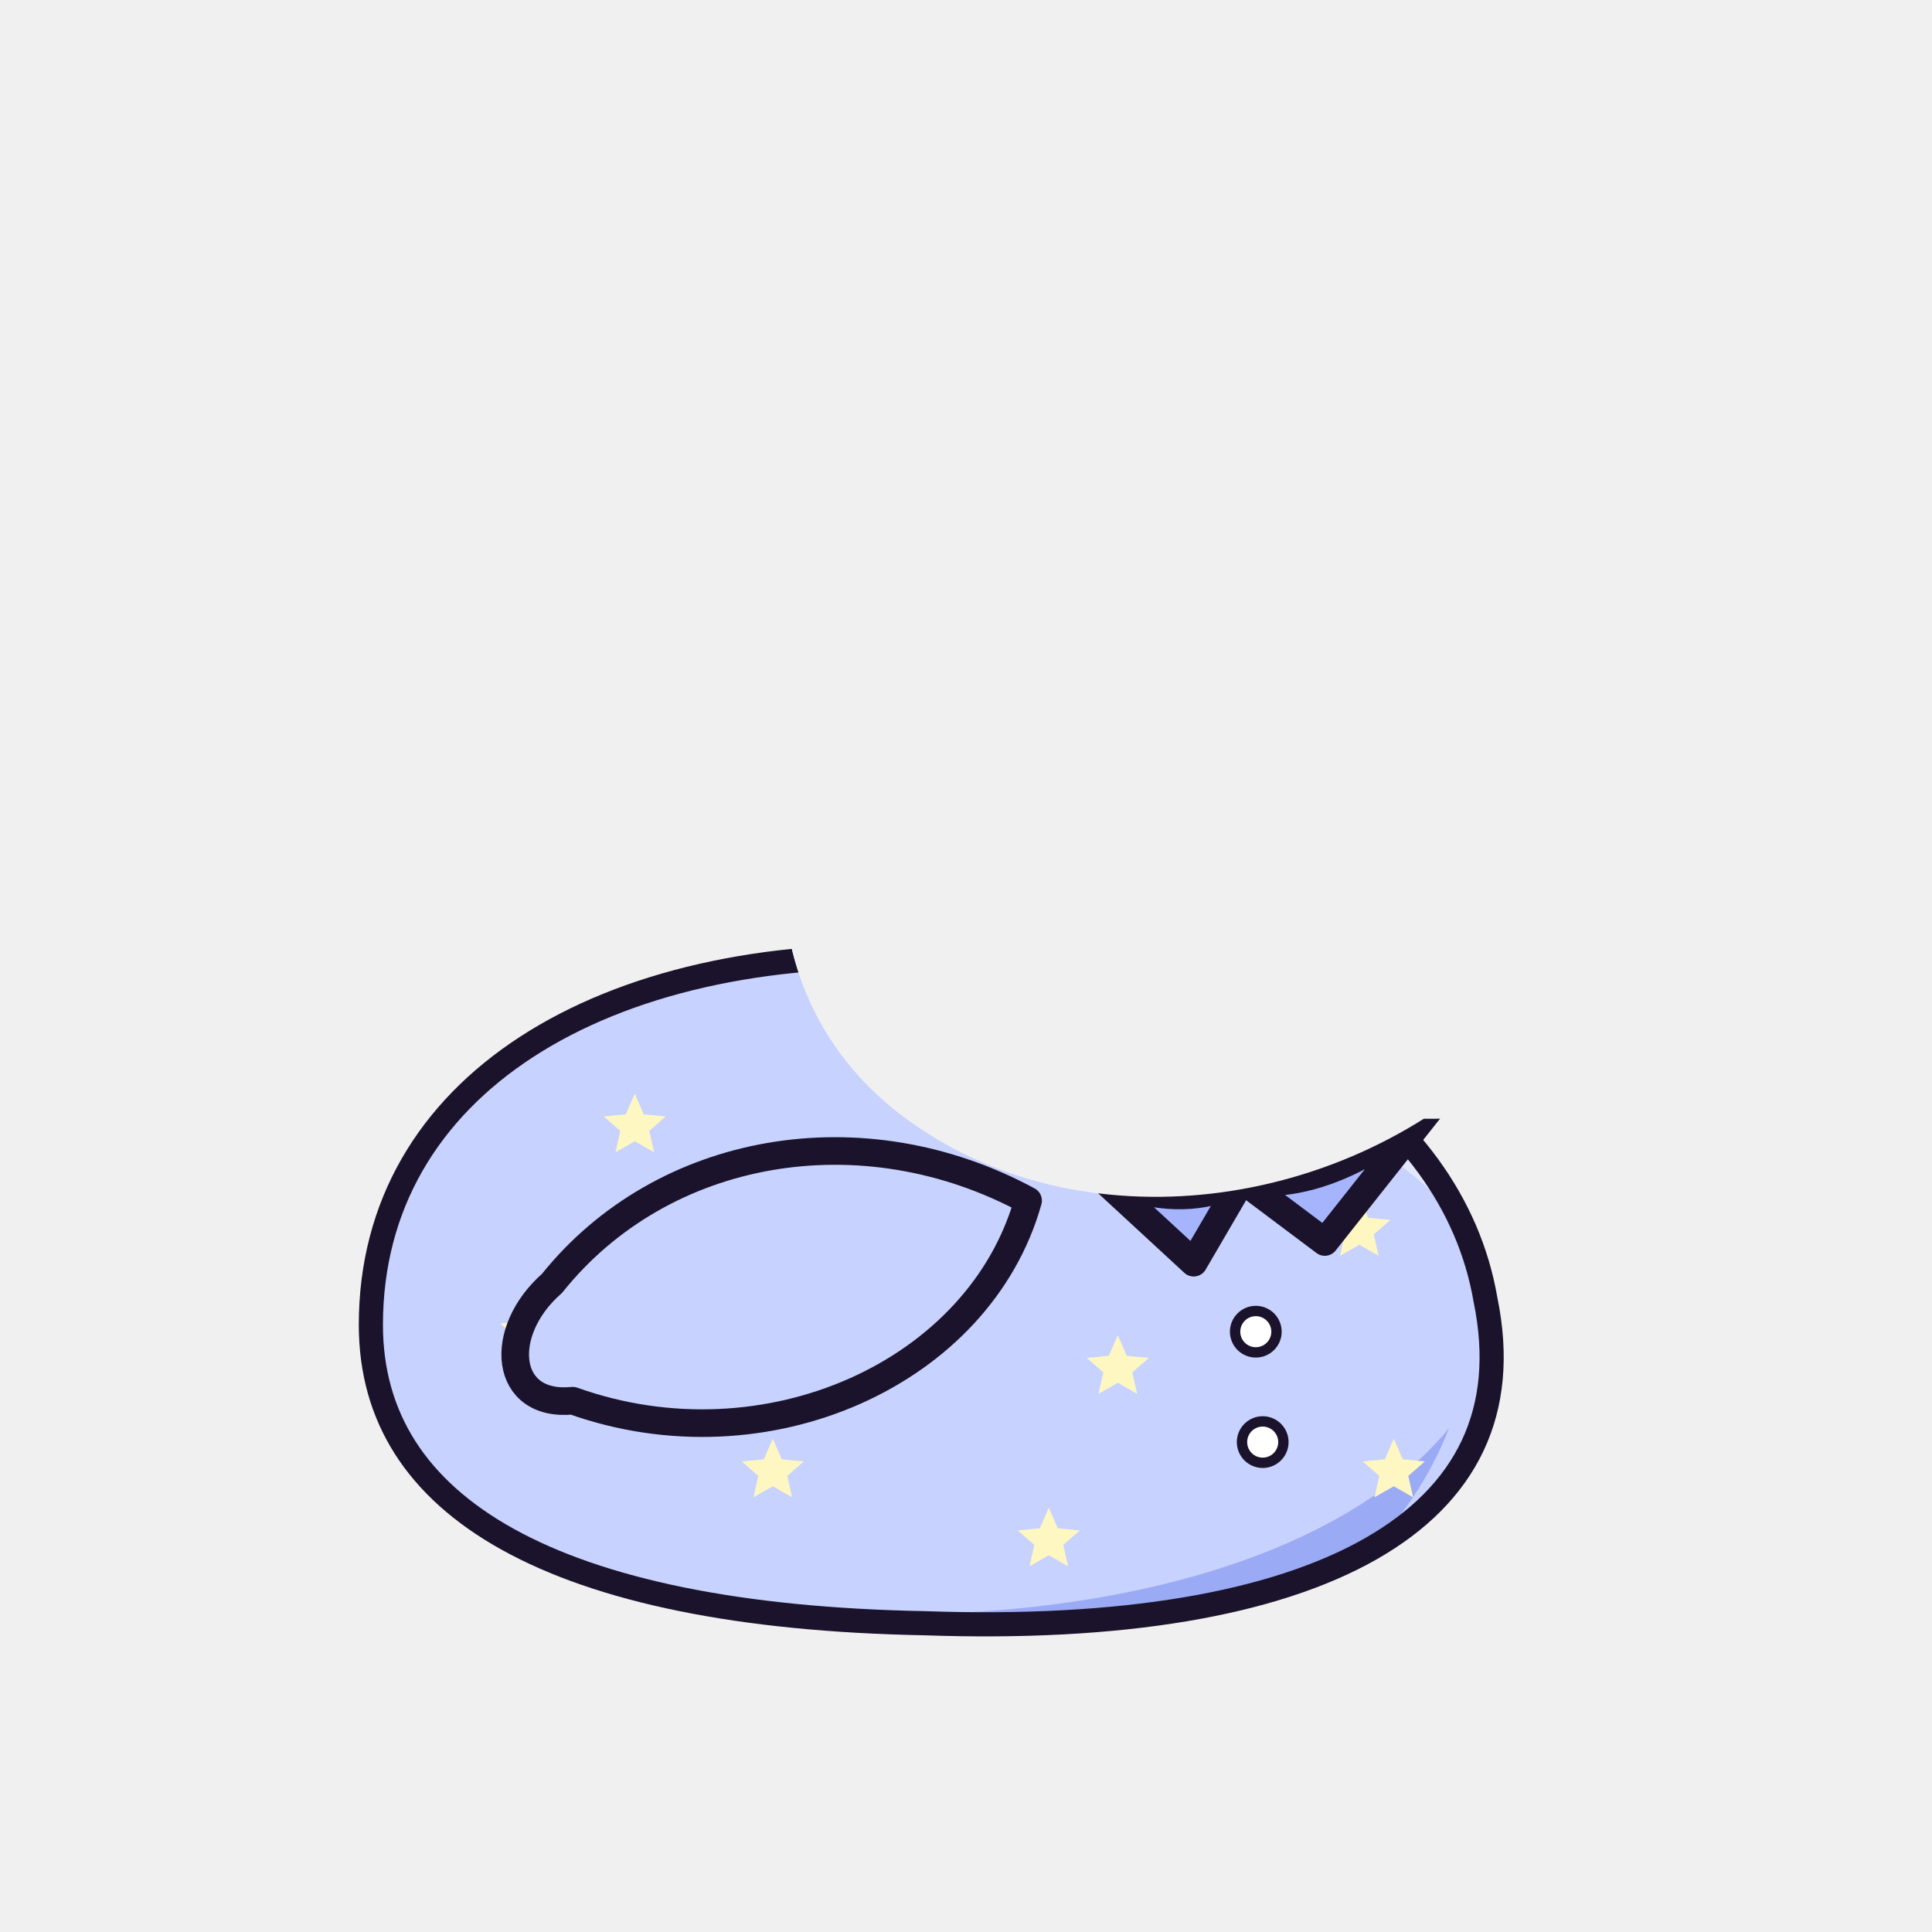
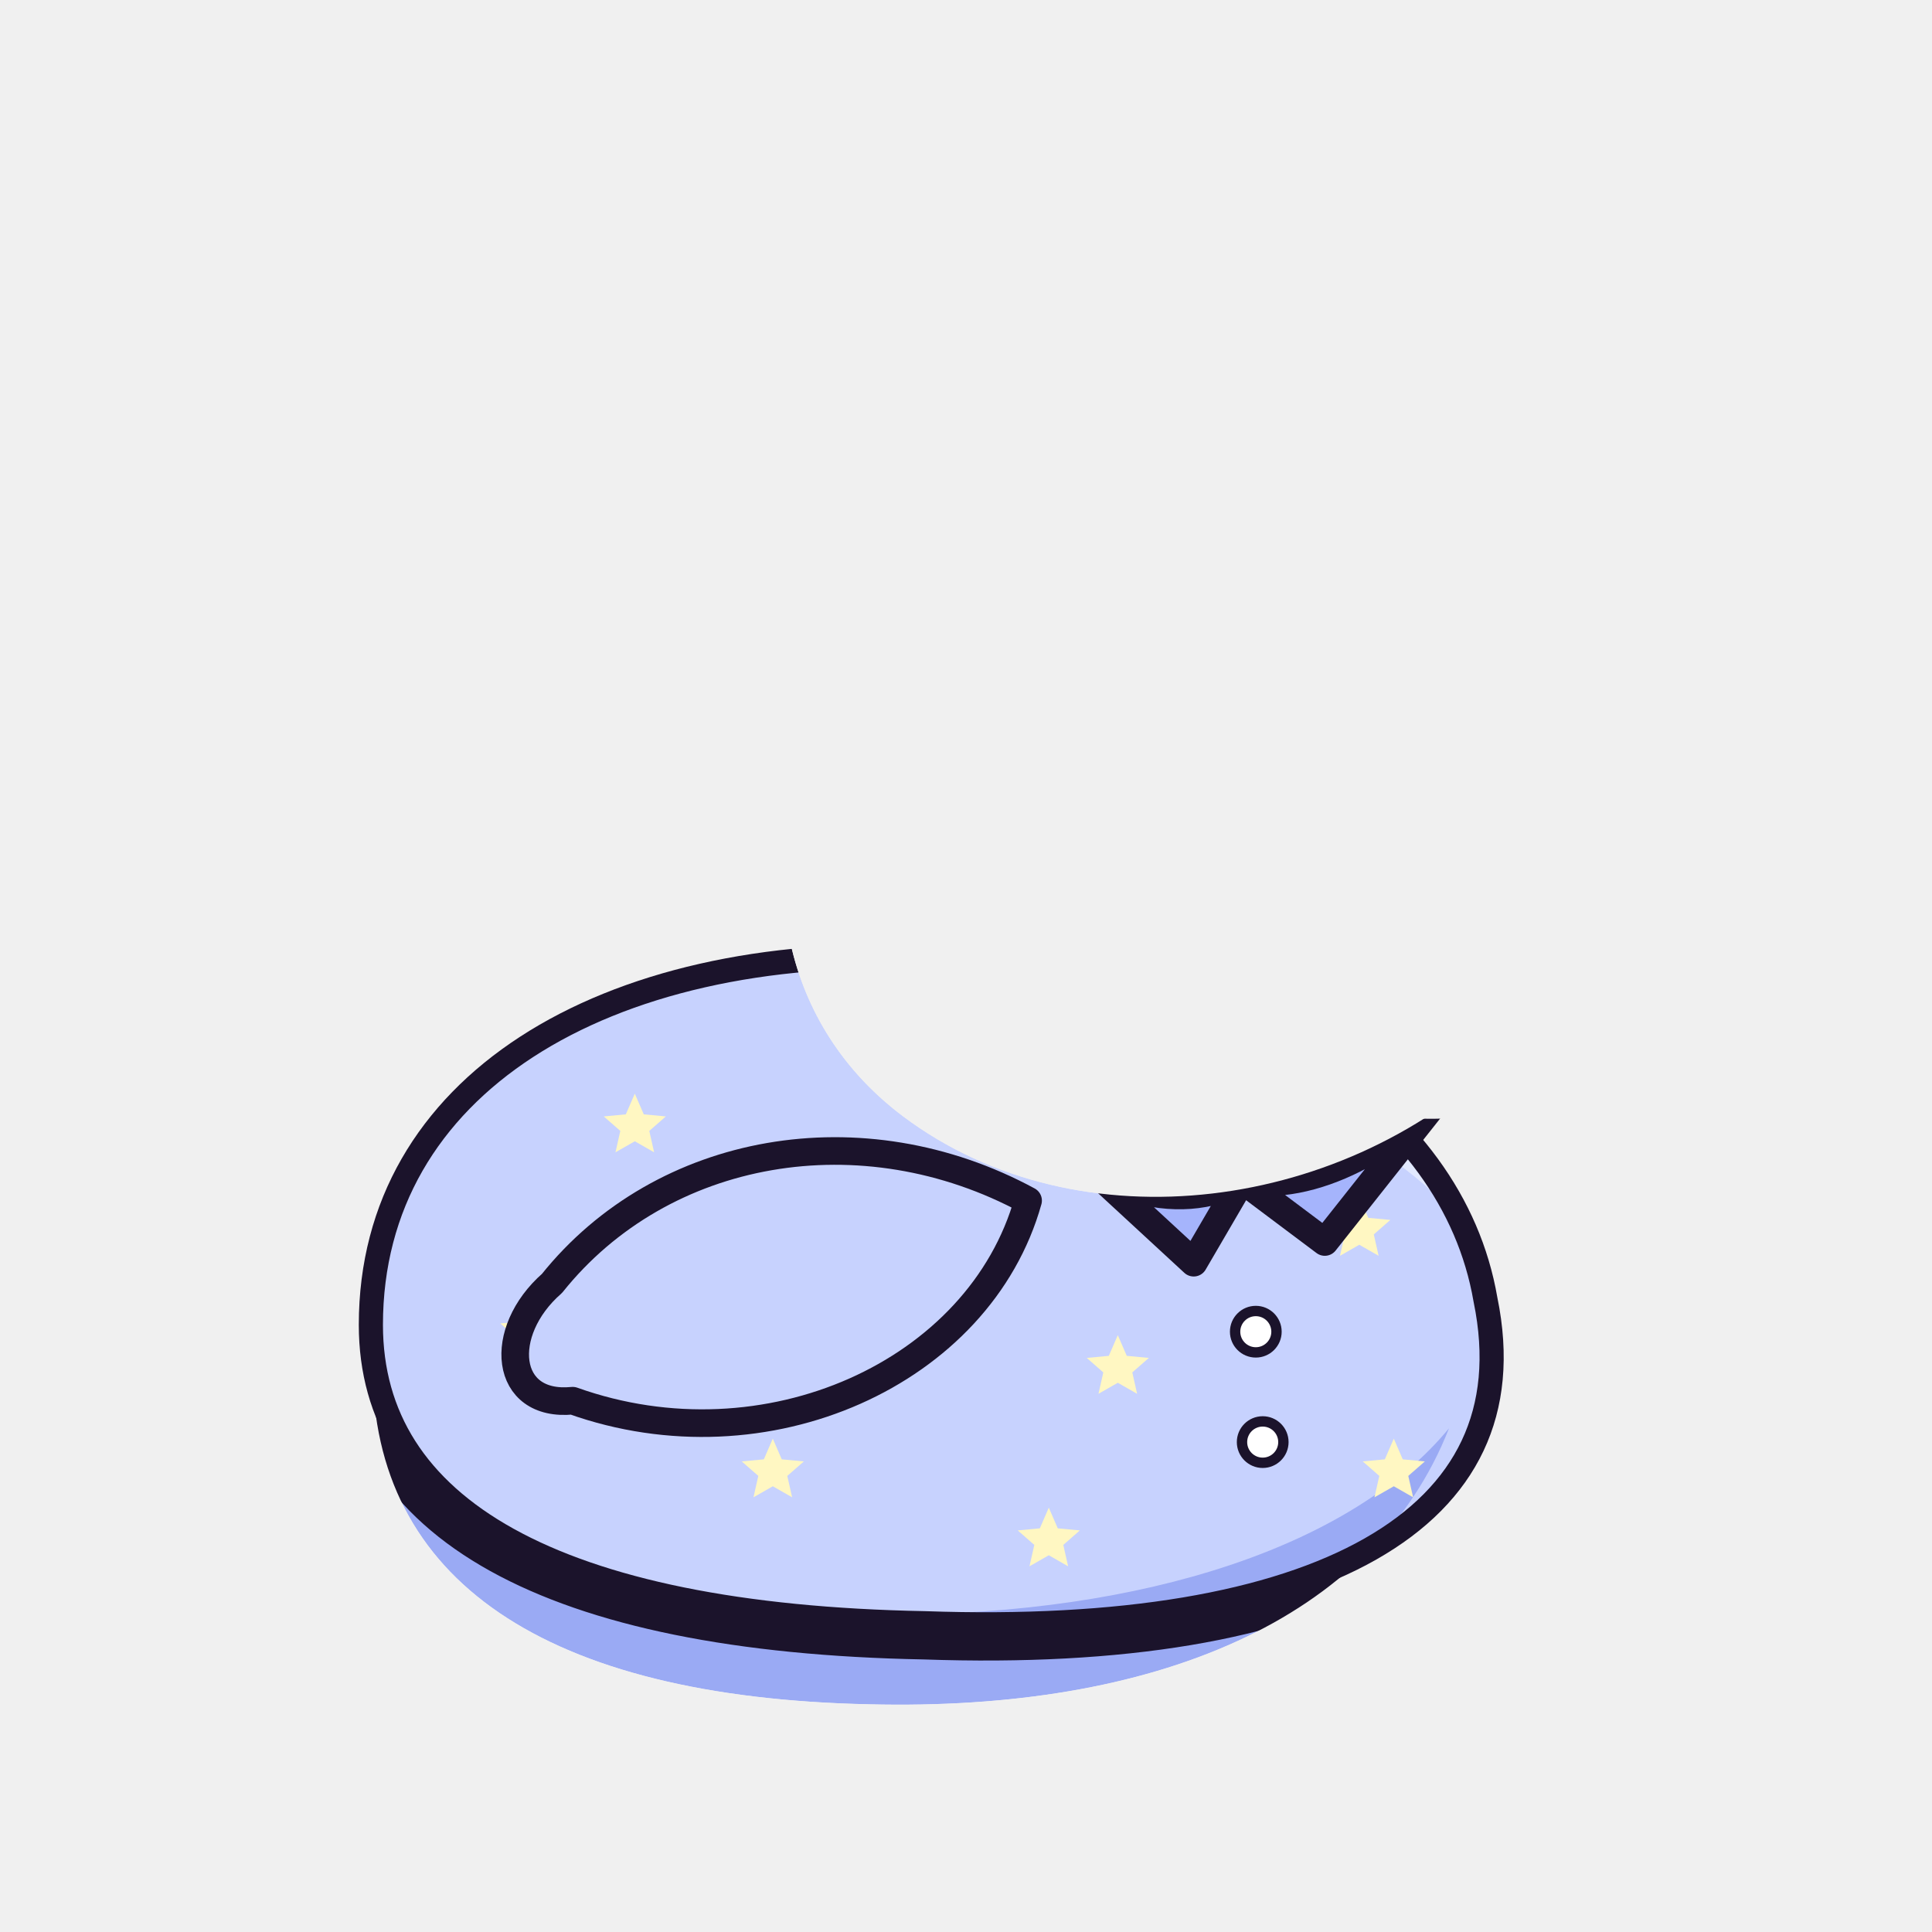
<svg xmlns="http://www.w3.org/2000/svg" viewBox="-24 -56 560 560" width="100%" height="100%" fill="none">
  <defs>
    <mask id="outfit-face-clear" maskUnits="userSpaceOnUse" x="-40" y="-80" width="620" height="640">
      <rect x="-40" y="-80" width="620" height="640" fill="#fff" />
      <path d="M212 216 c-10 -62 14 -126 66 -158 c54 -34 118 -16 150 30 c36 50 20 118 -20 156 c-44 44 -118 54 -166 18 c-16 -12 -26 -28 -30 -46 Z" fill="#000" stroke="#000" stroke-width="14" />
      <path d="M354 186 c34 -2 68 8 110 22 c18 6 18 22 0 32 c-40 20 -84 24 -118 10 c-20 -8 -24 -28 -10 -46 c6 -8 12 -14 18 -18 Z" fill="#000" stroke="#000" stroke-width="20" />
    </mask>
  </defs>
  <g mask="url(#outfit-face-clear)">
    <g id="pj">
      <defs>
        <mask id="pj-m" maskUnits="userSpaceOnUse" x="-40" y="-80" width="620" height="640">
          <rect x="-40" y="-80" width="620" height="640" fill="#000" />
          <path d="M80 328 c0 -72 70 -114 164 -110 c92 2 156 44 166 102 c14 68 -52 102 -166 98 c-108 -2 -164 -34 -164 -90 Z" fill="#fff" />
+           <path d="M84 340 c10 42 60 72 150 72 c74 0 134 -20 162 -54 c-22 56 -86 82 -168 80 c-94 -2 -144 -36 -144 -98 Z" fill="#fff" />
          <path d="M212 216 c-10 -62 14 -126 66 -158 c54 -34 118 -16 150 30 c36 50 20 118 -20 156 c-44 44 -118 54 -166 18 c-16 -12 -26 -28 -30 -46 Z" fill="#000" stroke="#000" stroke-width="14" />
        </mask>
      </defs>
      <g mask="url(#pj-m)">
        <path d="M80 328 c0 -72 70 -114 164 -110 c92 2 156 44 166 102 c14 68 -52 102 -166 98 c-108 -2 -164 -34 -164 -90 Z" fill="#C7D2FE" />
+         <path d="M84 340 c10 42 60 72 150 72 c74 0 134 -20 162 -54 c-22 56 -86 82 -168 80 c-94 -2 -144 -36 -144 -98 Z" fill="#C7D2FE" />
        <path d="M84 340 c10 42 60 72 150 72 c74 0 134 -20 162 -54 c-22 56 -86 82 -168 80 c-94 -2 -144 -36 -144 -98 Z" fill="#8B9CF0" opacity="0.75" />
        <path d="M300 236 C360 240 404 270 410 312 C390 280 352 258 300 252 Z" fill="#EEF2FF" opacity="0.7" />
        <path d="M160 261 l2.6 6 6.4 .6 -4.8 4.2 1.4 6.2 -5.6 -3.2 -5.6 3.2 1.4 -6.2 -4.8 -4.2 6.4 -.6 Z" fill="#FFF7C2" />
        <path d="M230 291 l2.6 6 6.4 .6 -4.8 4.2 1.4 6.2 -5.6 -3.2 -5.6 3.2 1.4 -6.2 -4.8 -4.2 6.4 -.6 Z" fill="#FFF7C2" />
        <path d="M300 331 l2.6 6 6.4 .6 -4.8 4.2 1.4 6.2 -5.6 -3.2 -5.6 3.2 1.4 -6.2 -4.8 -4.2 6.4 -.6 Z" fill="#FFF7C2" />
        <path d="M370 291 l2.6 6 6.4 .6 -4.8 4.2 1.4 6.2 -5.6 -3.2 -5.6 3.2 1.4 -6.2 -4.8 -4.2 6.4 -.6 Z" fill="#FFF7C2" />
        <path d="M200 361 l2.6 6 6.4 .6 -4.8 4.2 1.4 6.2 -5.6 -3.2 -5.6 3.2 1.4 -6.2 -4.8 -4.2 6.4 -.6 Z" fill="#FFF7C2" />
        <path d="M280 381 l2.6 6 6.4 .6 -4.8 4.2 1.4 6.2 -5.6 -3.2 -5.6 3.2 1.4 -6.2 -4.8 -4.2 6.4 -.6 Z" fill="#FFF7C2" />
        <path d="M380 361 l2.6 6 6.4 .6 -4.8 4.2 1.4 6.2 -5.6 -3.2 -5.6 3.2 1.4 -6.2 -4.8 -4.2 6.4 -.6 Z" fill="#FFF7C2" />
        <path d="M130 321 l2.6 6 6.4 .6 -4.8 4.2 1.4 6.2 -5.6 -3.2 -5.6 3.2 1.4 -6.2 -4.8 -4.2 6.4 -.6 Z" fill="#FFF7C2" />
        <path d="M80 328 c0 -72 70 -114 164 -110 c92 2 156 44 166 102 c14 68 -52 102 -166 98 c-108 -2 -164 -34 -164 -90 Z" fill="none" stroke="#1B132B" stroke-width="14" />
        <path d="M222 236 C250 274 300 292 352 282 C384 276 404 260 414 238" fill="none" stroke="#1B132B" stroke-width="8" stroke-linecap="round" stroke-linejoin="round" />
      </g>
      <path d="M136 316 c32 -40 90 -50 138 -24 c-14 50 -76 78 -132 58 C122 352 120 330 136 316 Z" fill="#C7D2FE" stroke="#1B132B" stroke-width="8" stroke-linejoin="round" stroke-linecap="round" />
      <path d="M270 262 C290 290 318 296 336 286 L322 310 Z" fill="#A5B4FC" stroke="#1B132B" stroke-width="8" stroke-linejoin="round" stroke-linecap="round" />
      <path d="M336 286 C356 290 382 276 398 256 L360 304 Z" fill="#A5B4FC" stroke="#1B132B" stroke-width="8" stroke-linejoin="round" stroke-linecap="round" />
      <circle cx="340" cy="330" r="6" fill="#FFFFFF" stroke="#1B132B" stroke-width="3" />
      <circle cx="342" cy="362" r="6" fill="#FFFFFF" stroke="#1B132B" stroke-width="3" />
    </g>
  </g>
</svg>
